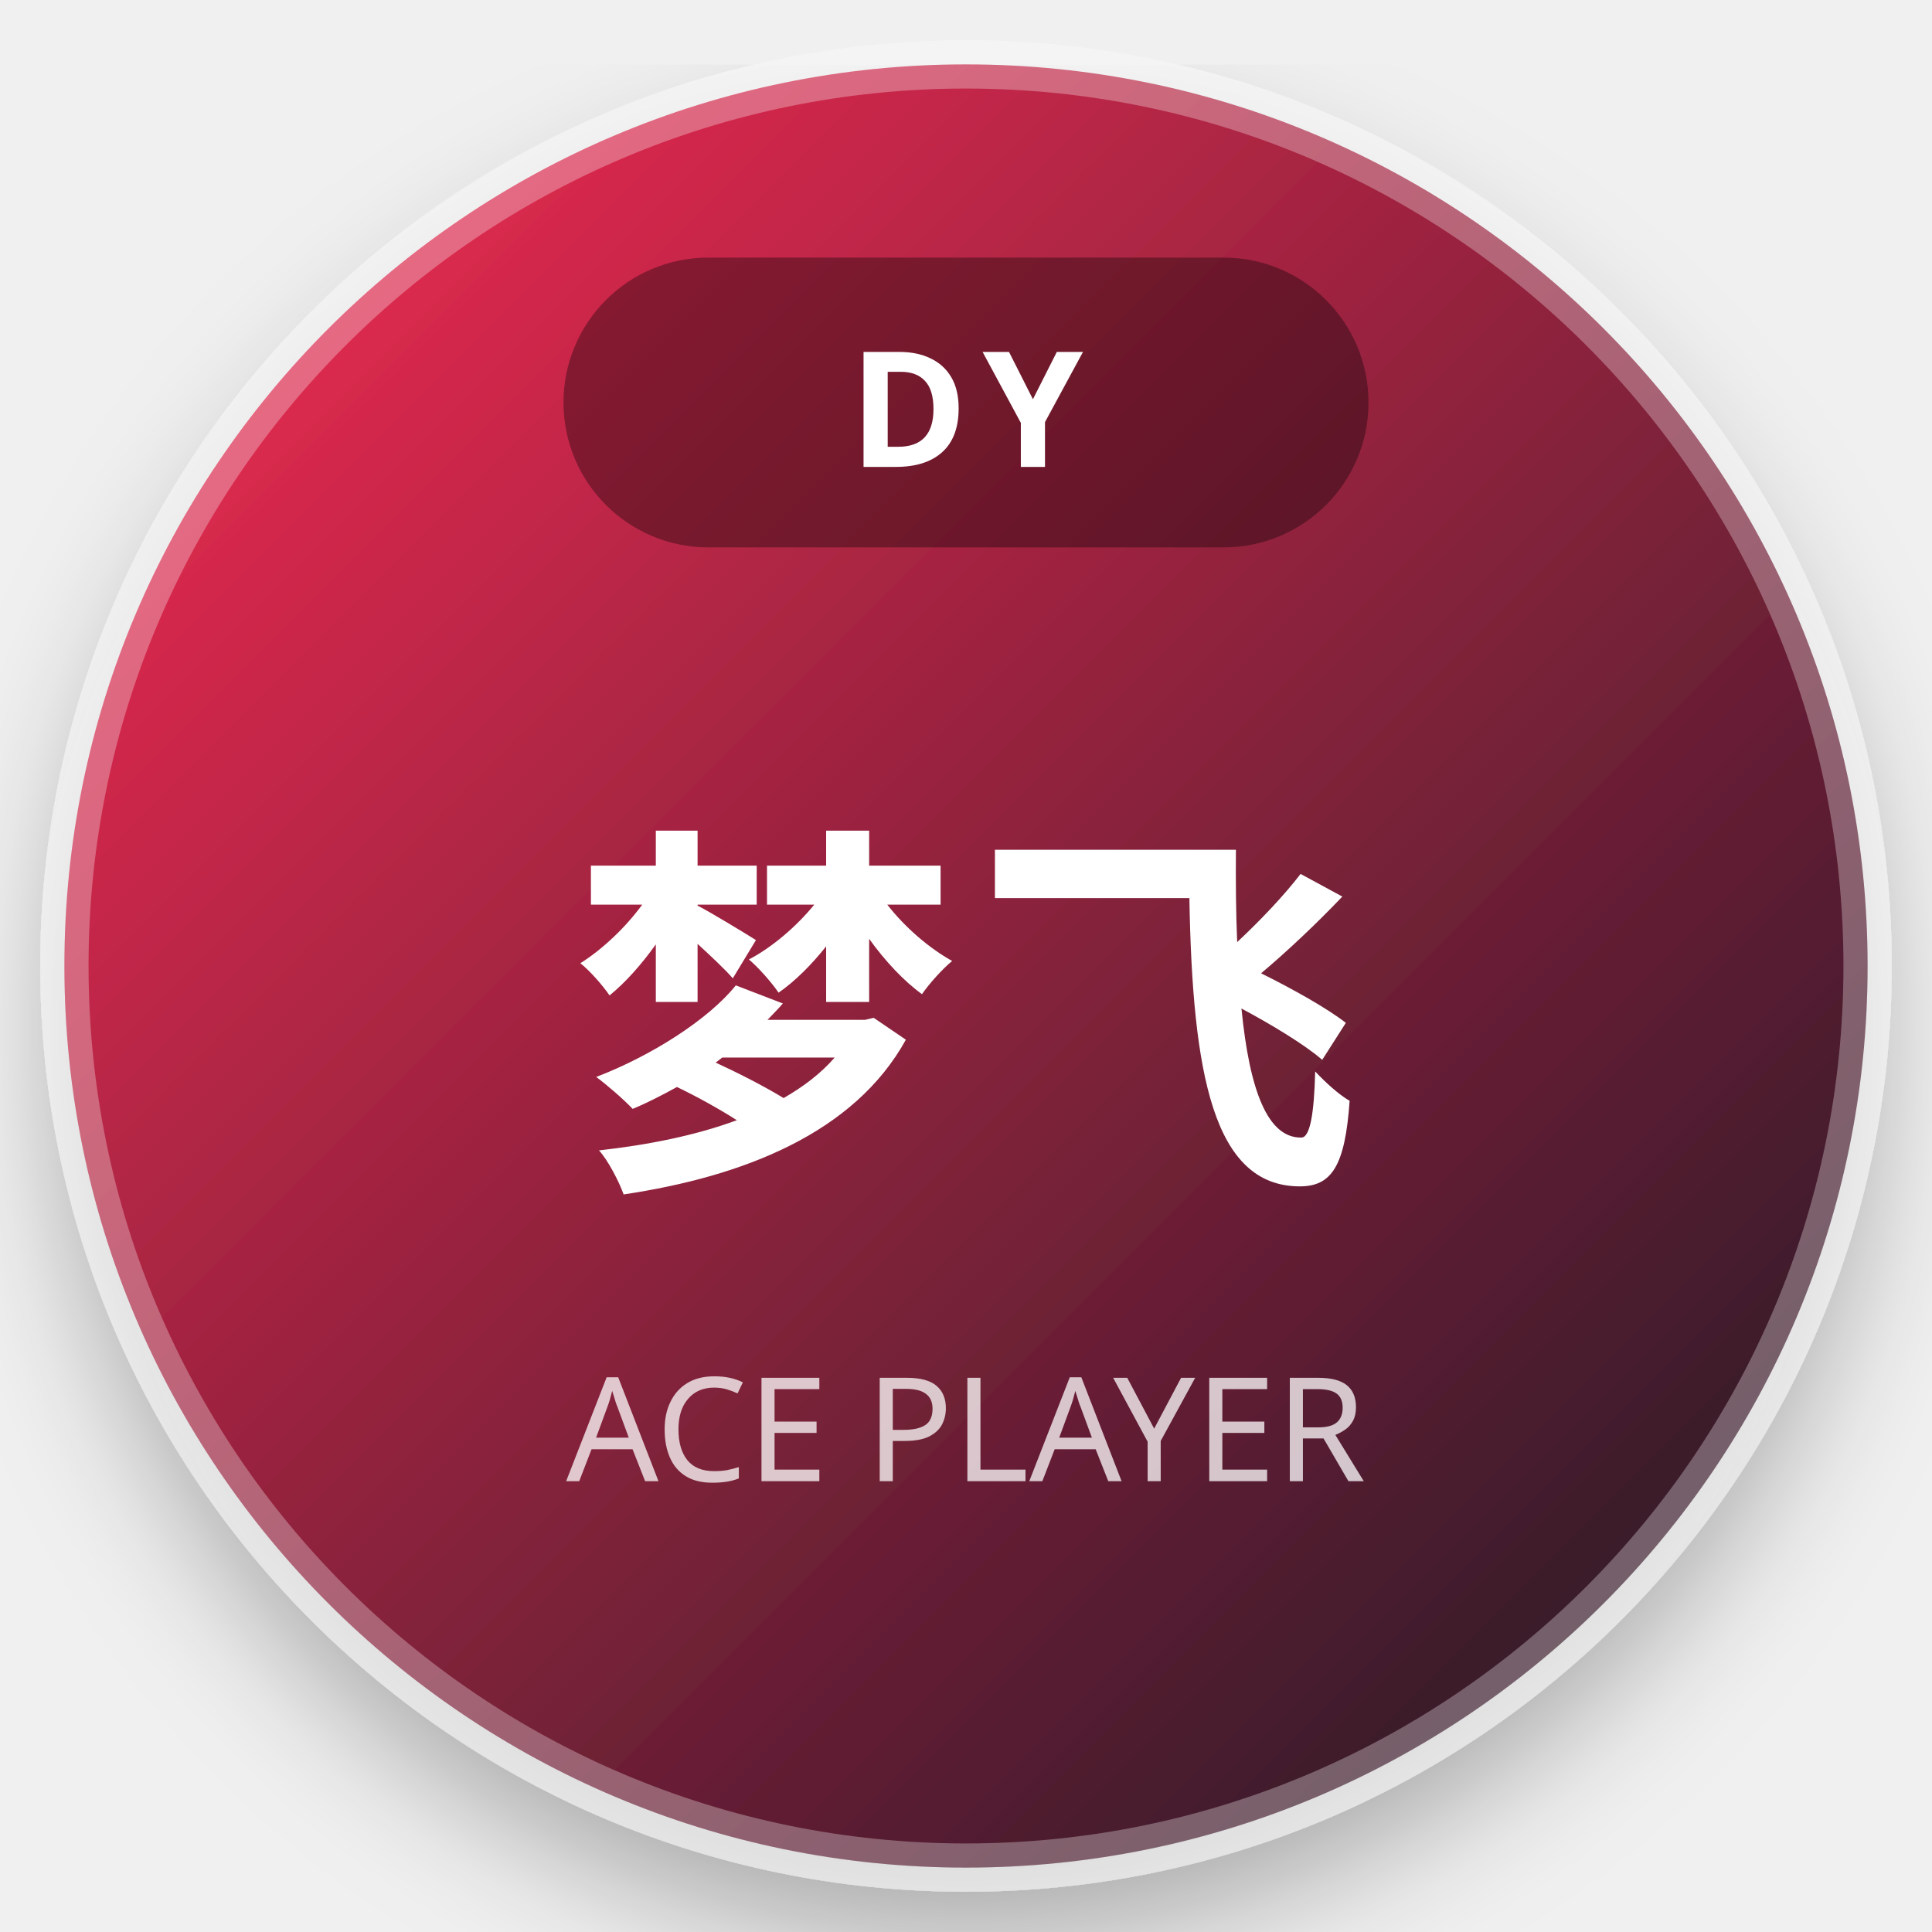
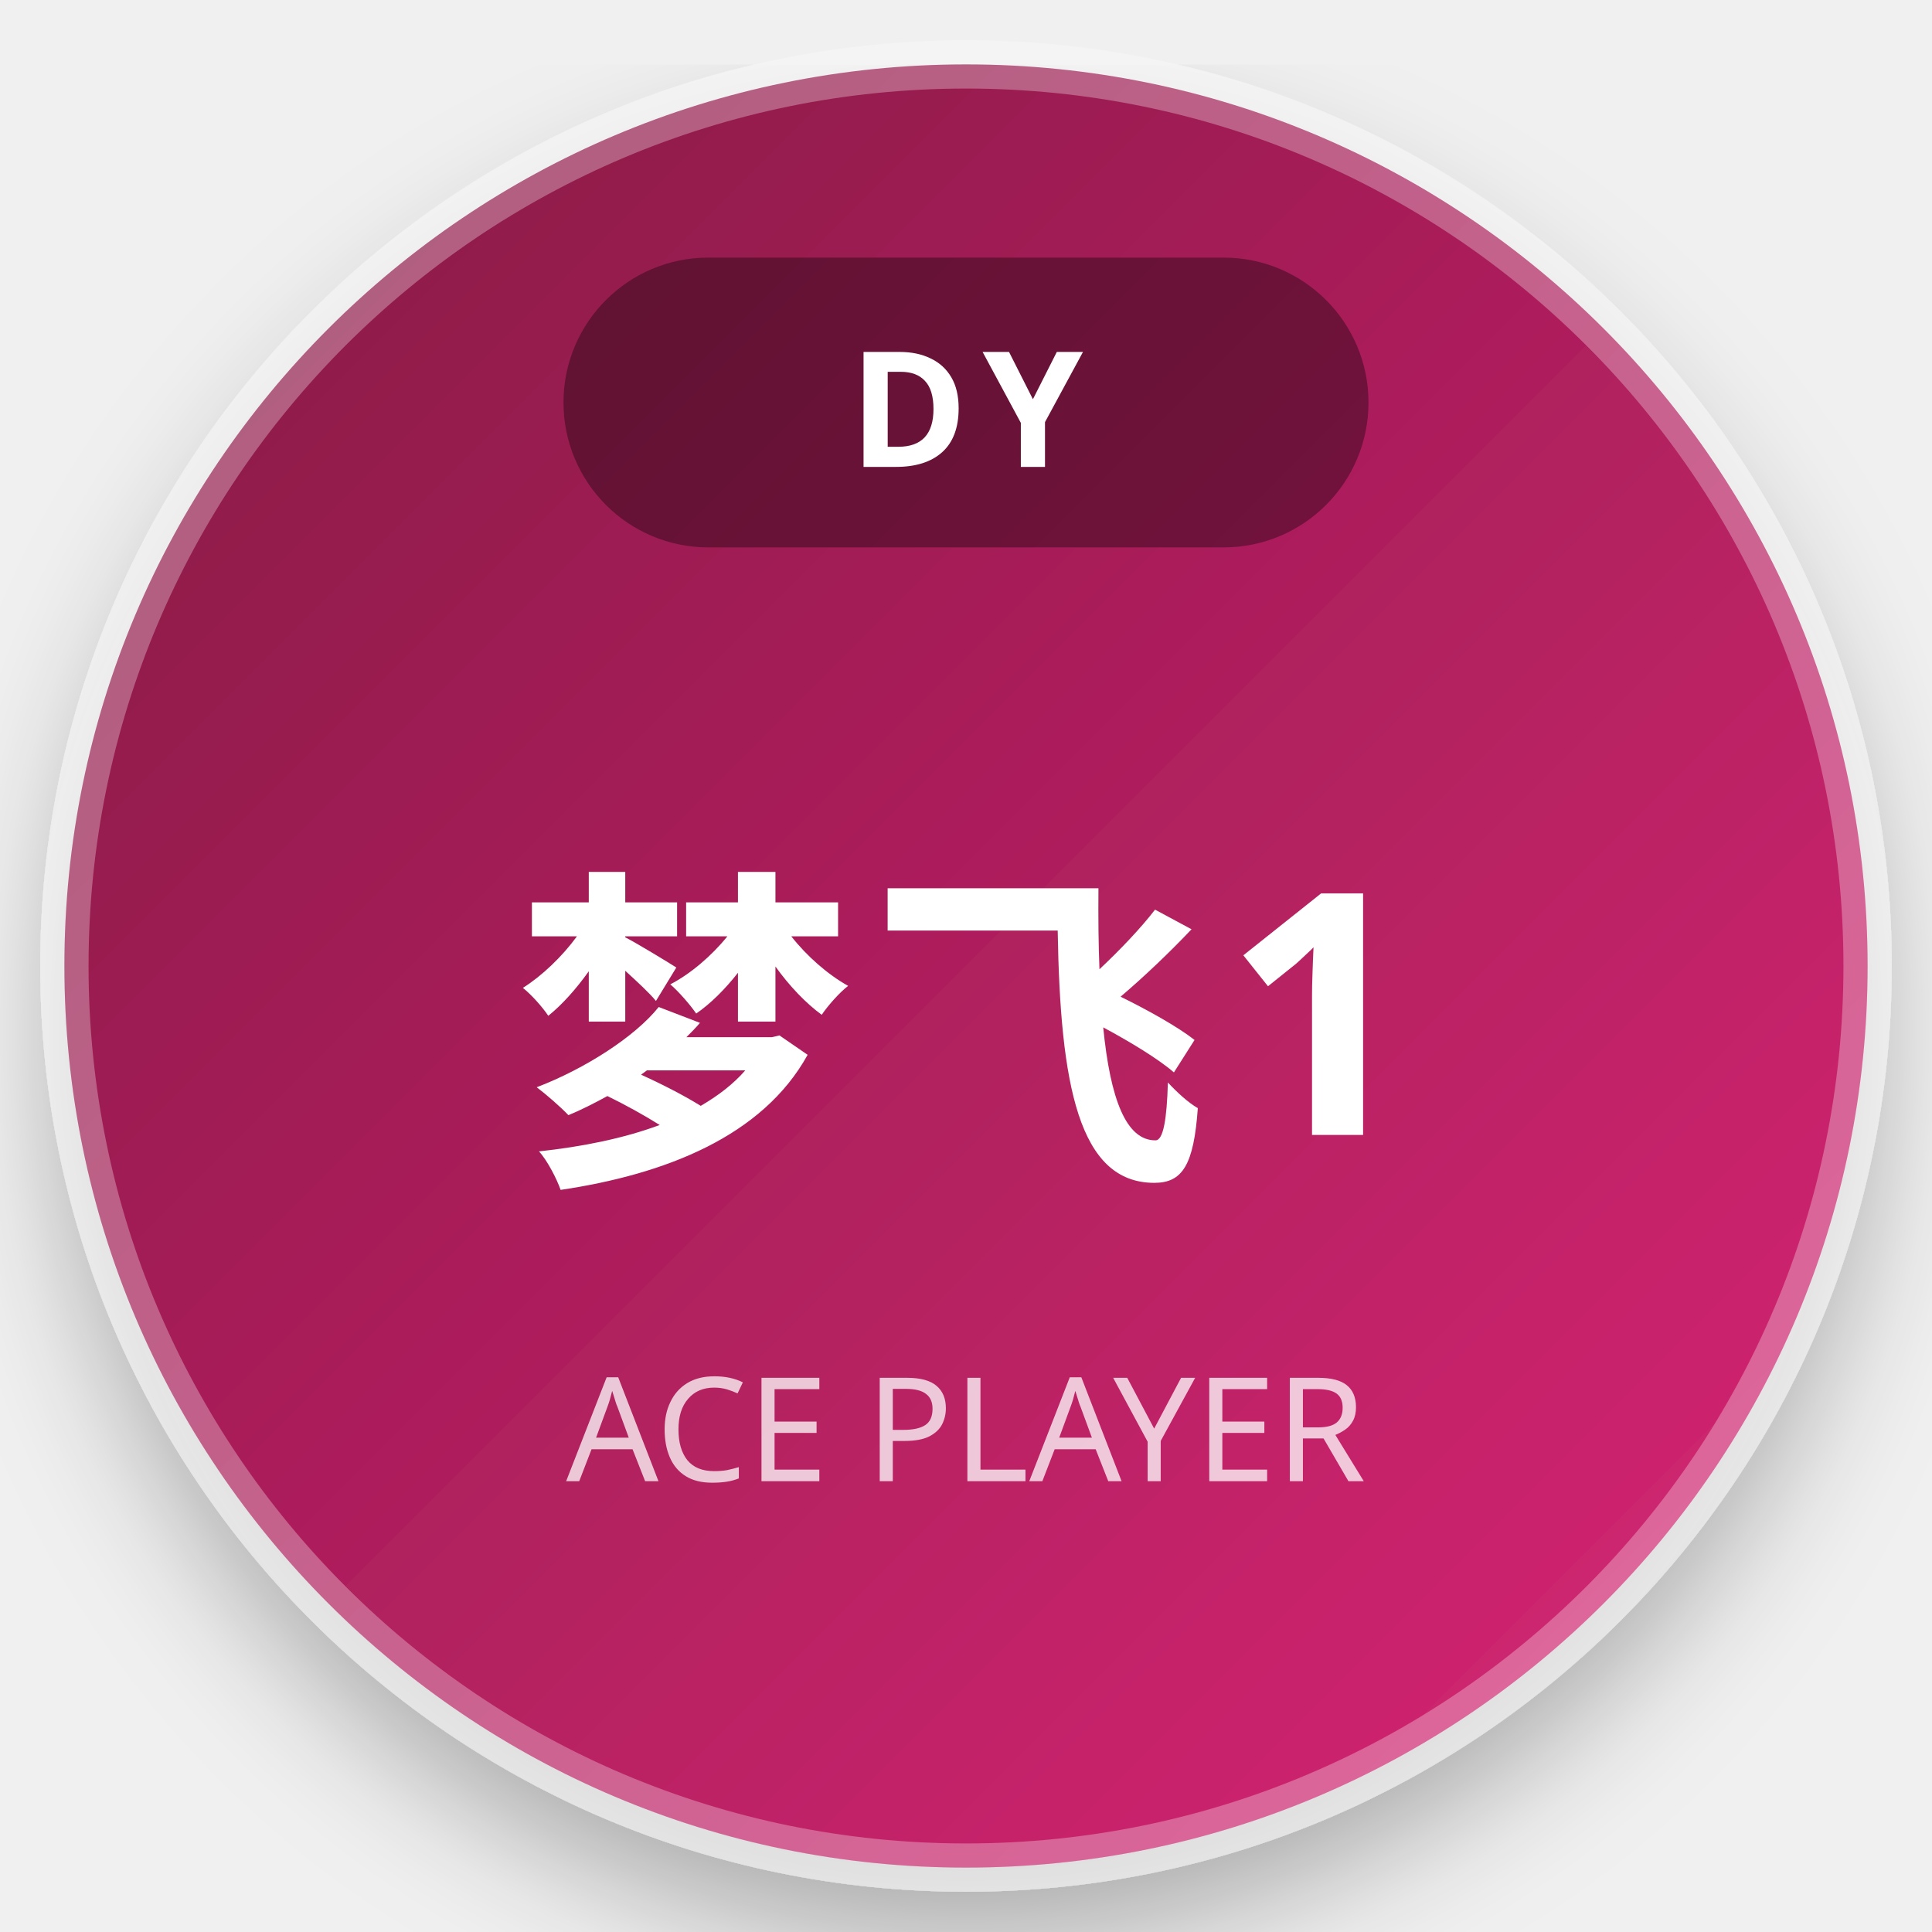
<svg xmlns="http://www.w3.org/2000/svg" viewBox="0 0 120 120" width="120" height="120">
  <defs>
-     <linearGradient id="grad_梦飞" x1="0%" y1="0%" x2="100%" y2="100%">
-       <stop offset="0%" stop-color="#FE2C55" />
-       <stop offset="100%" stop-color="#161823" />
+     <linearGradient id="grad_%E6%8A%96%E9%9F%B3%E6%A2%A6%E9%A3%9E1" x1="0%" y1="0%" x2="100%" y2="100%">
+       <stop offset="0%" stop-color="#831843" />
+       <stop offset="100%" stop-color="#DB2777" />
    </linearGradient>
    <filter id="glow" x="-20%" y="-20%" width="140%" height="140%">
      <feDropShadow dx="0" dy="4" stdDeviation="4" flood-color="rgba(0,0,0,0.3)" />
    </filter>
  </defs>
-   <circle cx="60" cy="60" r="56" fill="url(#grad_梦飞)" stroke="rgba(255,255,255,0.3)" stroke-width="3" filter="url(#glow)" />
+   <circle cx="60" cy="60" r="56" fill="url(#grad_%E6%8A%96%E9%9F%B3%E6%A2%A6%E9%A3%9E1)" stroke="rgba(255,255,255,0.3)" stroke-width="3" filter="url(#glow)" />
  <rect x="35" y="16" width="50" height="18" rx="9" fill="rgba(0,0,0,0.35)" />
  <text x="60" y="29" fill="#FFFFFF" font-size="10" font-family="system-ui, sans-serif" font-weight="bold" text-anchor="middle" letter-spacing="1">DY</text>
-   <text x="60" y="72" fill="#FFFFFF" font-size="24" font-family="system-ui, sans-serif" font-weight="900" text-anchor="middle" letter-spacing="1">梦飞</text>
+   <text x="60" y="72" fill="#FFFFFF" font-size="21" font-family="system-ui, sans-serif" font-weight="900" text-anchor="middle" letter-spacing="1">梦飞1</text>
  <text x="60" y="92" fill="rgba(255,255,255,0.75)" font-size="9" font-family="system-ui, sans-serif" text-anchor="middle">ACE PLAYER</text>
</svg>
